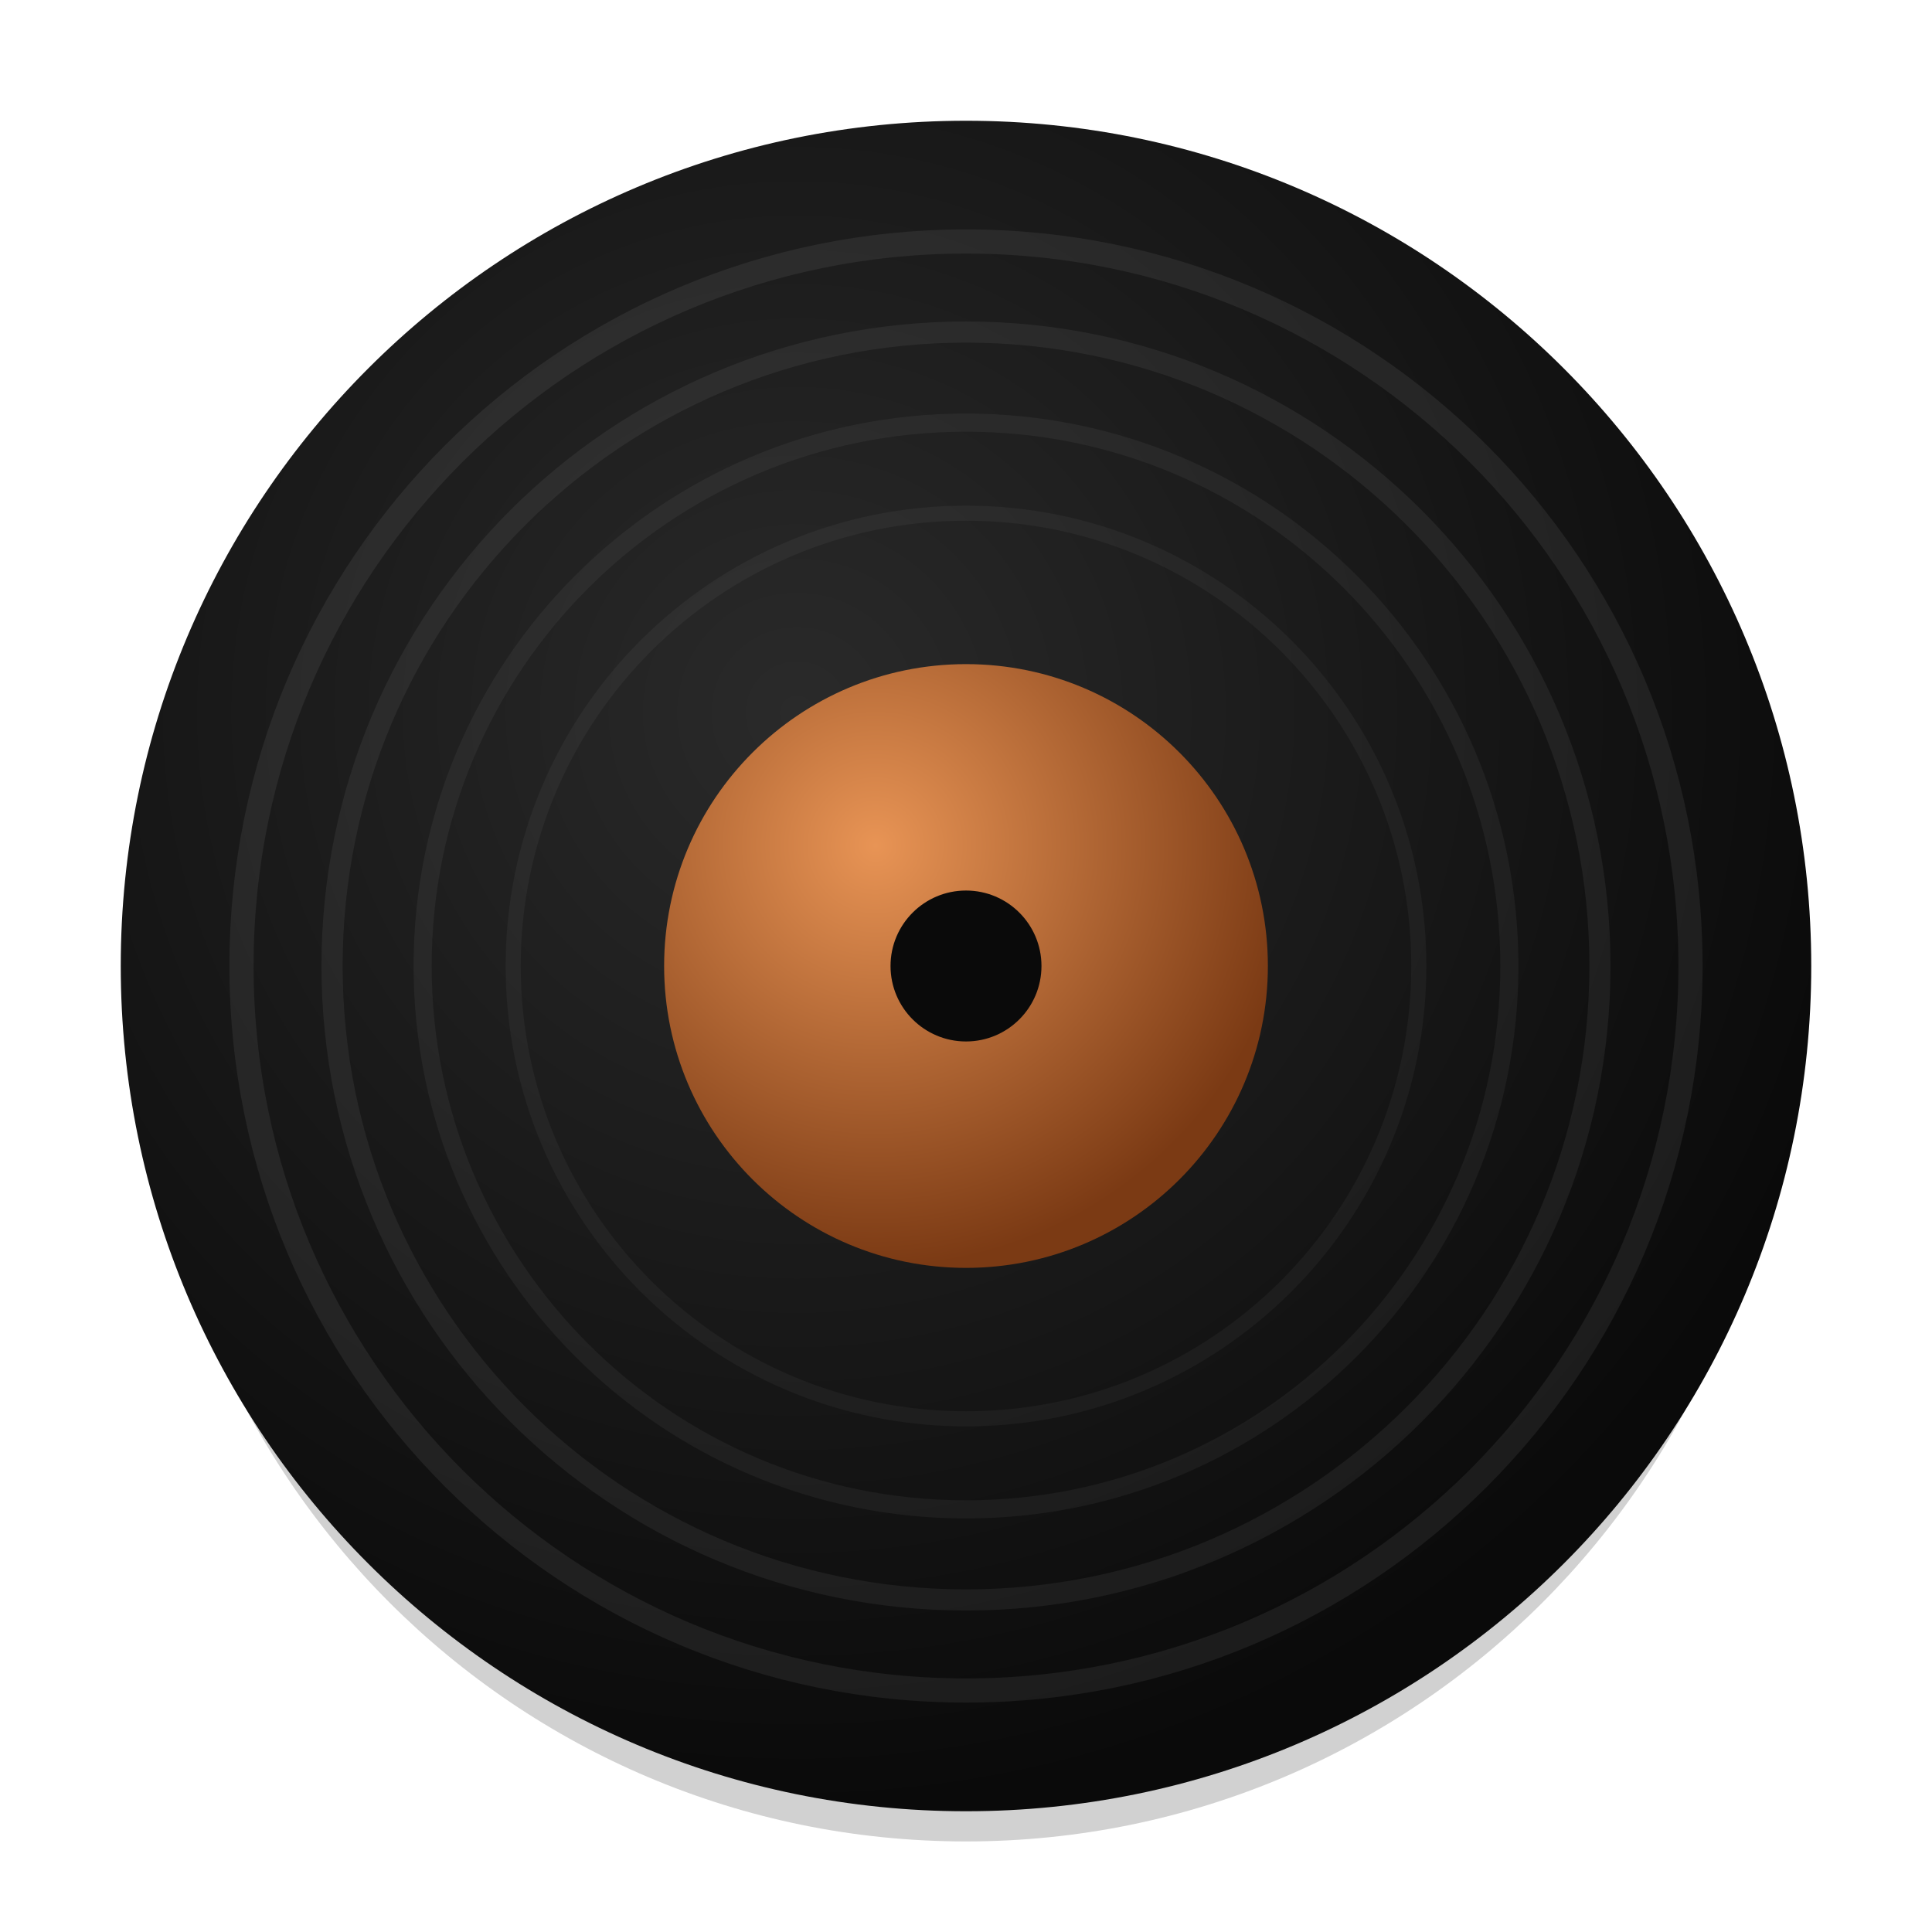
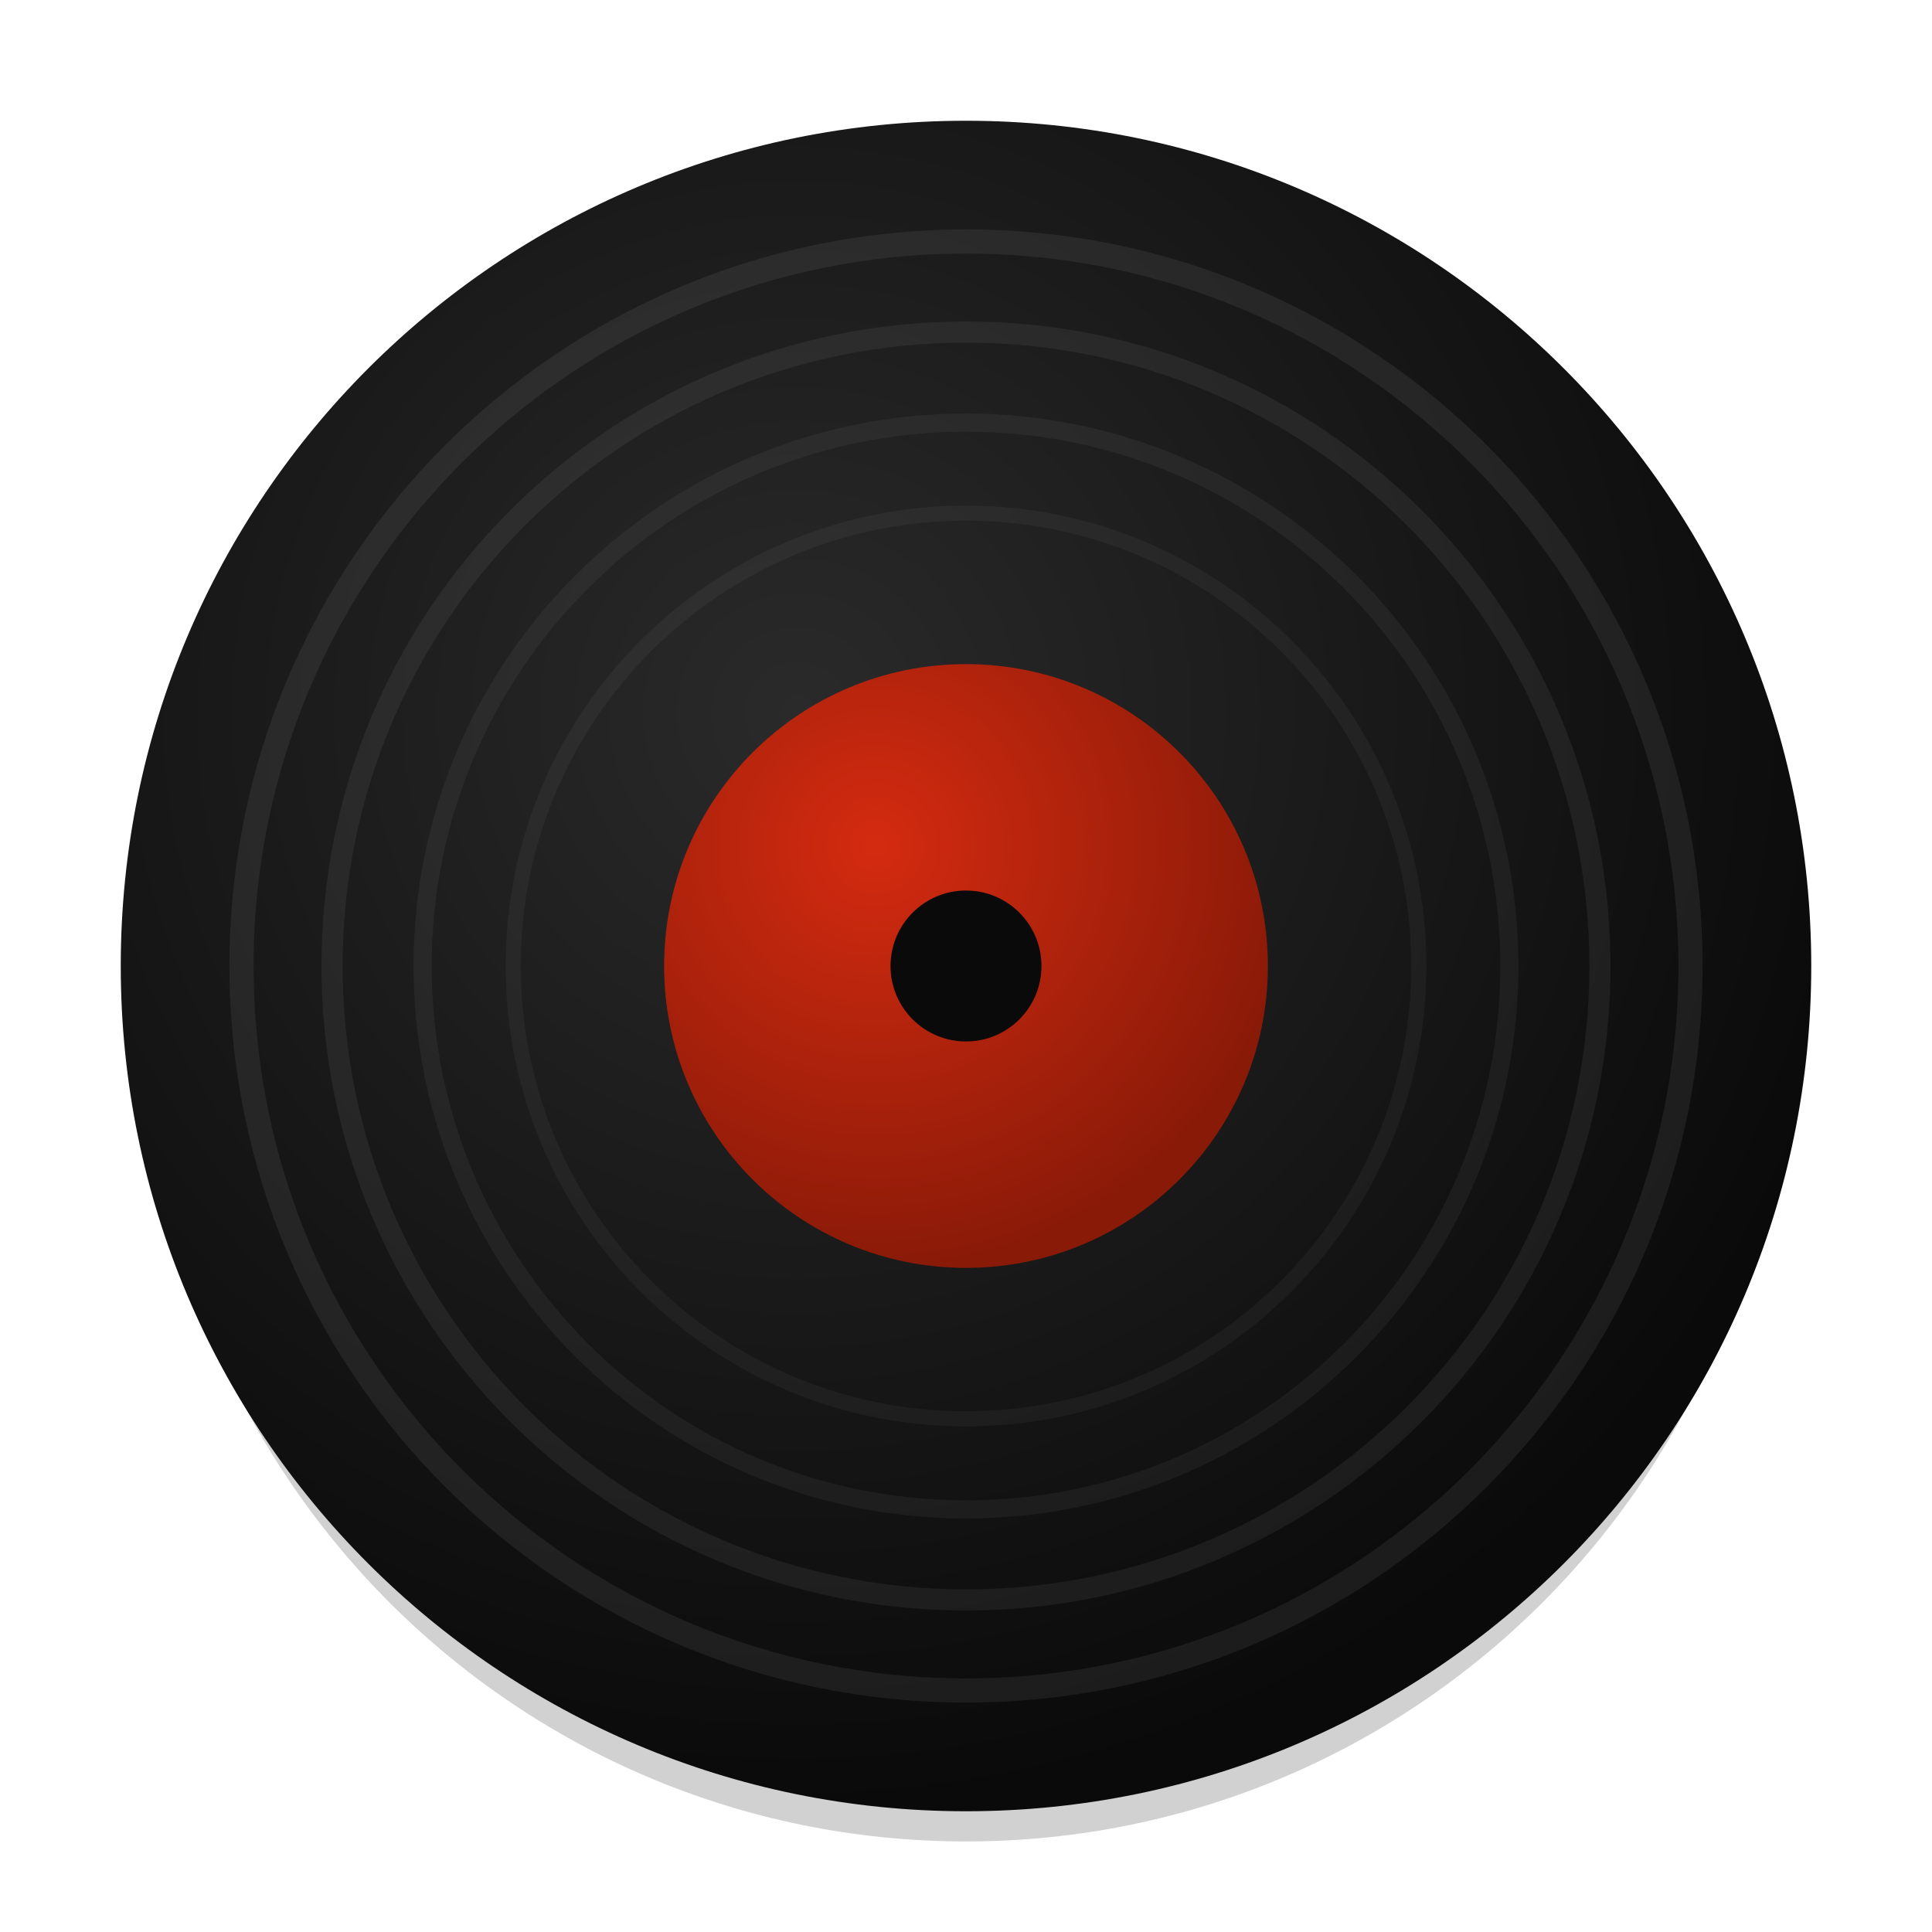
<svg xmlns="http://www.w3.org/2000/svg" viewBox="0 0 64 64">
  <defs>
    <radialGradient id="disc" cx="40%" cy="35%" r="65%">
      <stop offset="0%" stop-color="#2a2a2a" />
      <stop offset="100%" stop-color="#0a0a0a" />
    </radialGradient>
    <radialGradient id="lbl" cx="35%" cy="30%" r="70%">
-       <stop offset="0%" stop-color="#E89455" />
-       <stop offset="100%" stop-color="#7B3A14" />
+       <stop offset="0%" stop-color="#D42B10" />
+       <stop offset="100%" stop-color="#8A1A08" />
    </radialGradient>
  </defs>
  <circle cx="32" cy="34" r="27" fill="rgba(0,0,0,0.18)" />
  <circle cx="32" cy="32" r="28" fill="url(#disc)" />
  <circle cx="32" cy="32" r="24" fill="none" stroke="rgba(255,255,255,0.07)" stroke-width="0.8" />
  <circle cx="32" cy="32" r="21" fill="none" stroke="rgba(255,255,255,0.06)" stroke-width="0.7" />
  <circle cx="32" cy="32" r="18" fill="none" stroke="rgba(255,255,255,0.05)" stroke-width="0.6" />
  <circle cx="32" cy="32" r="15" fill="none" stroke="rgba(255,255,255,0.04)" stroke-width="0.5" />
  <circle cx="32" cy="32" r="10" fill="url(#lbl)" />
  <circle cx="32" cy="32" r="2.5" fill="#0a0a0a" />
</svg>
